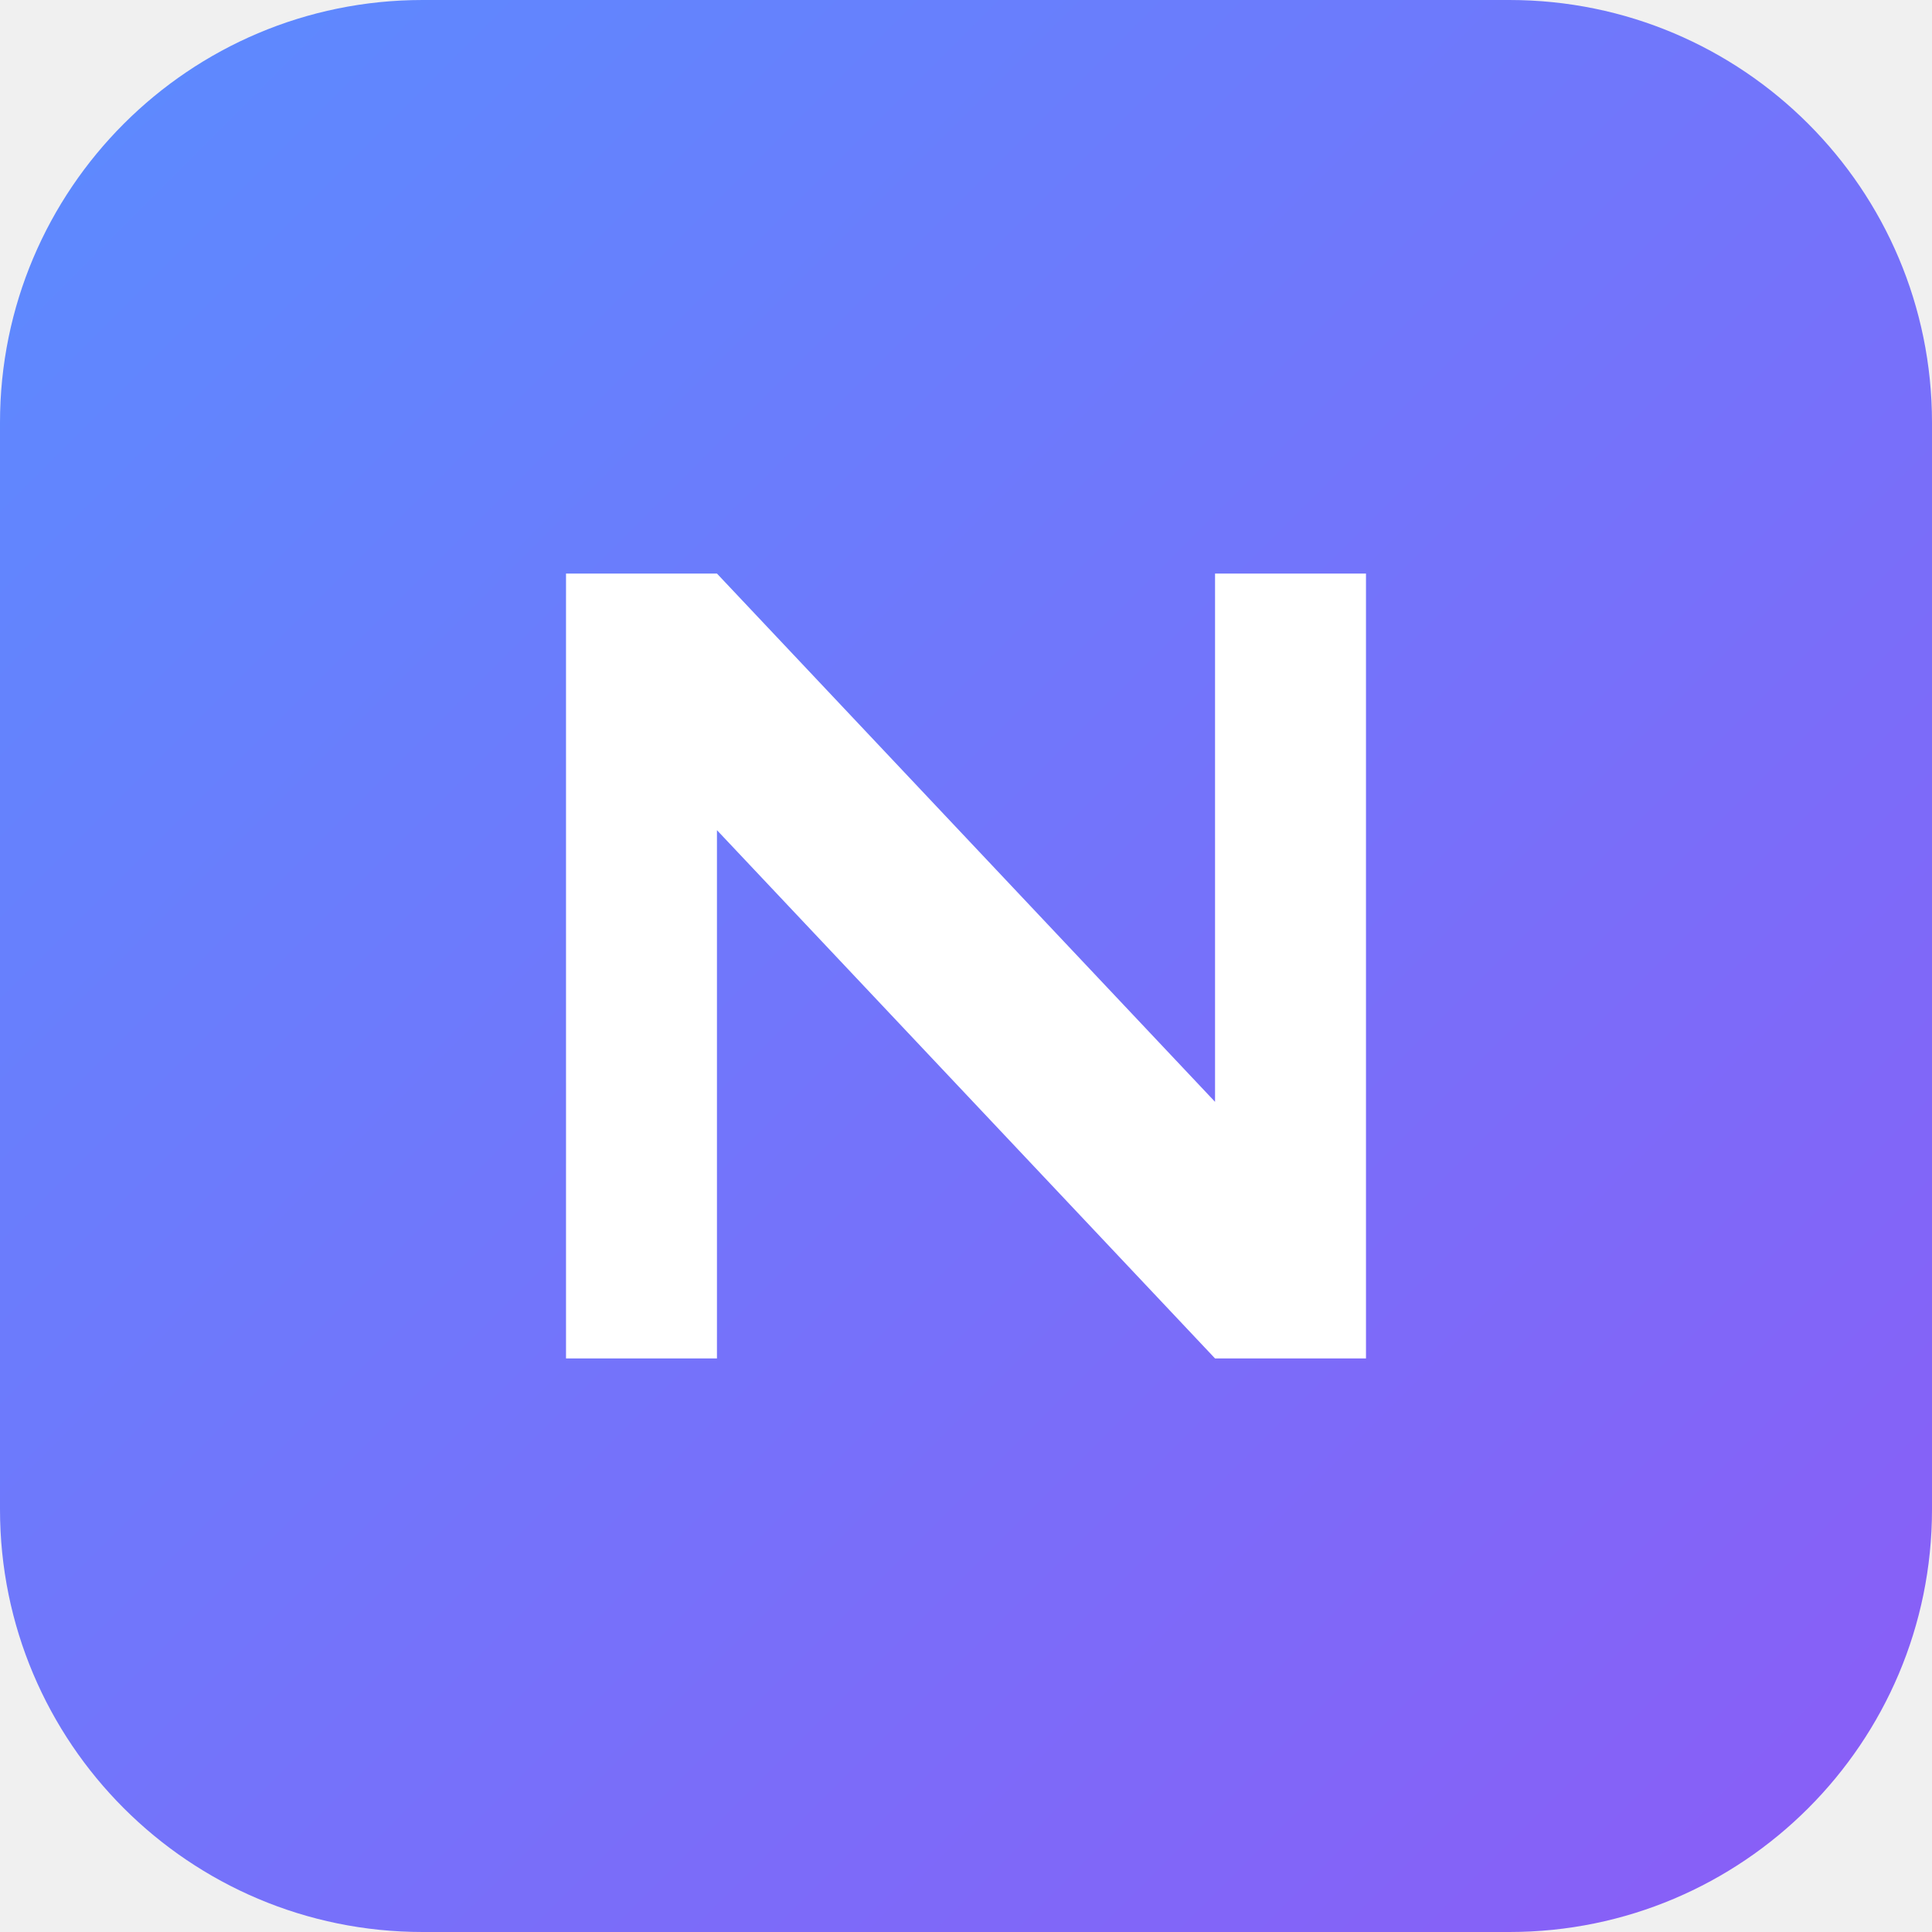
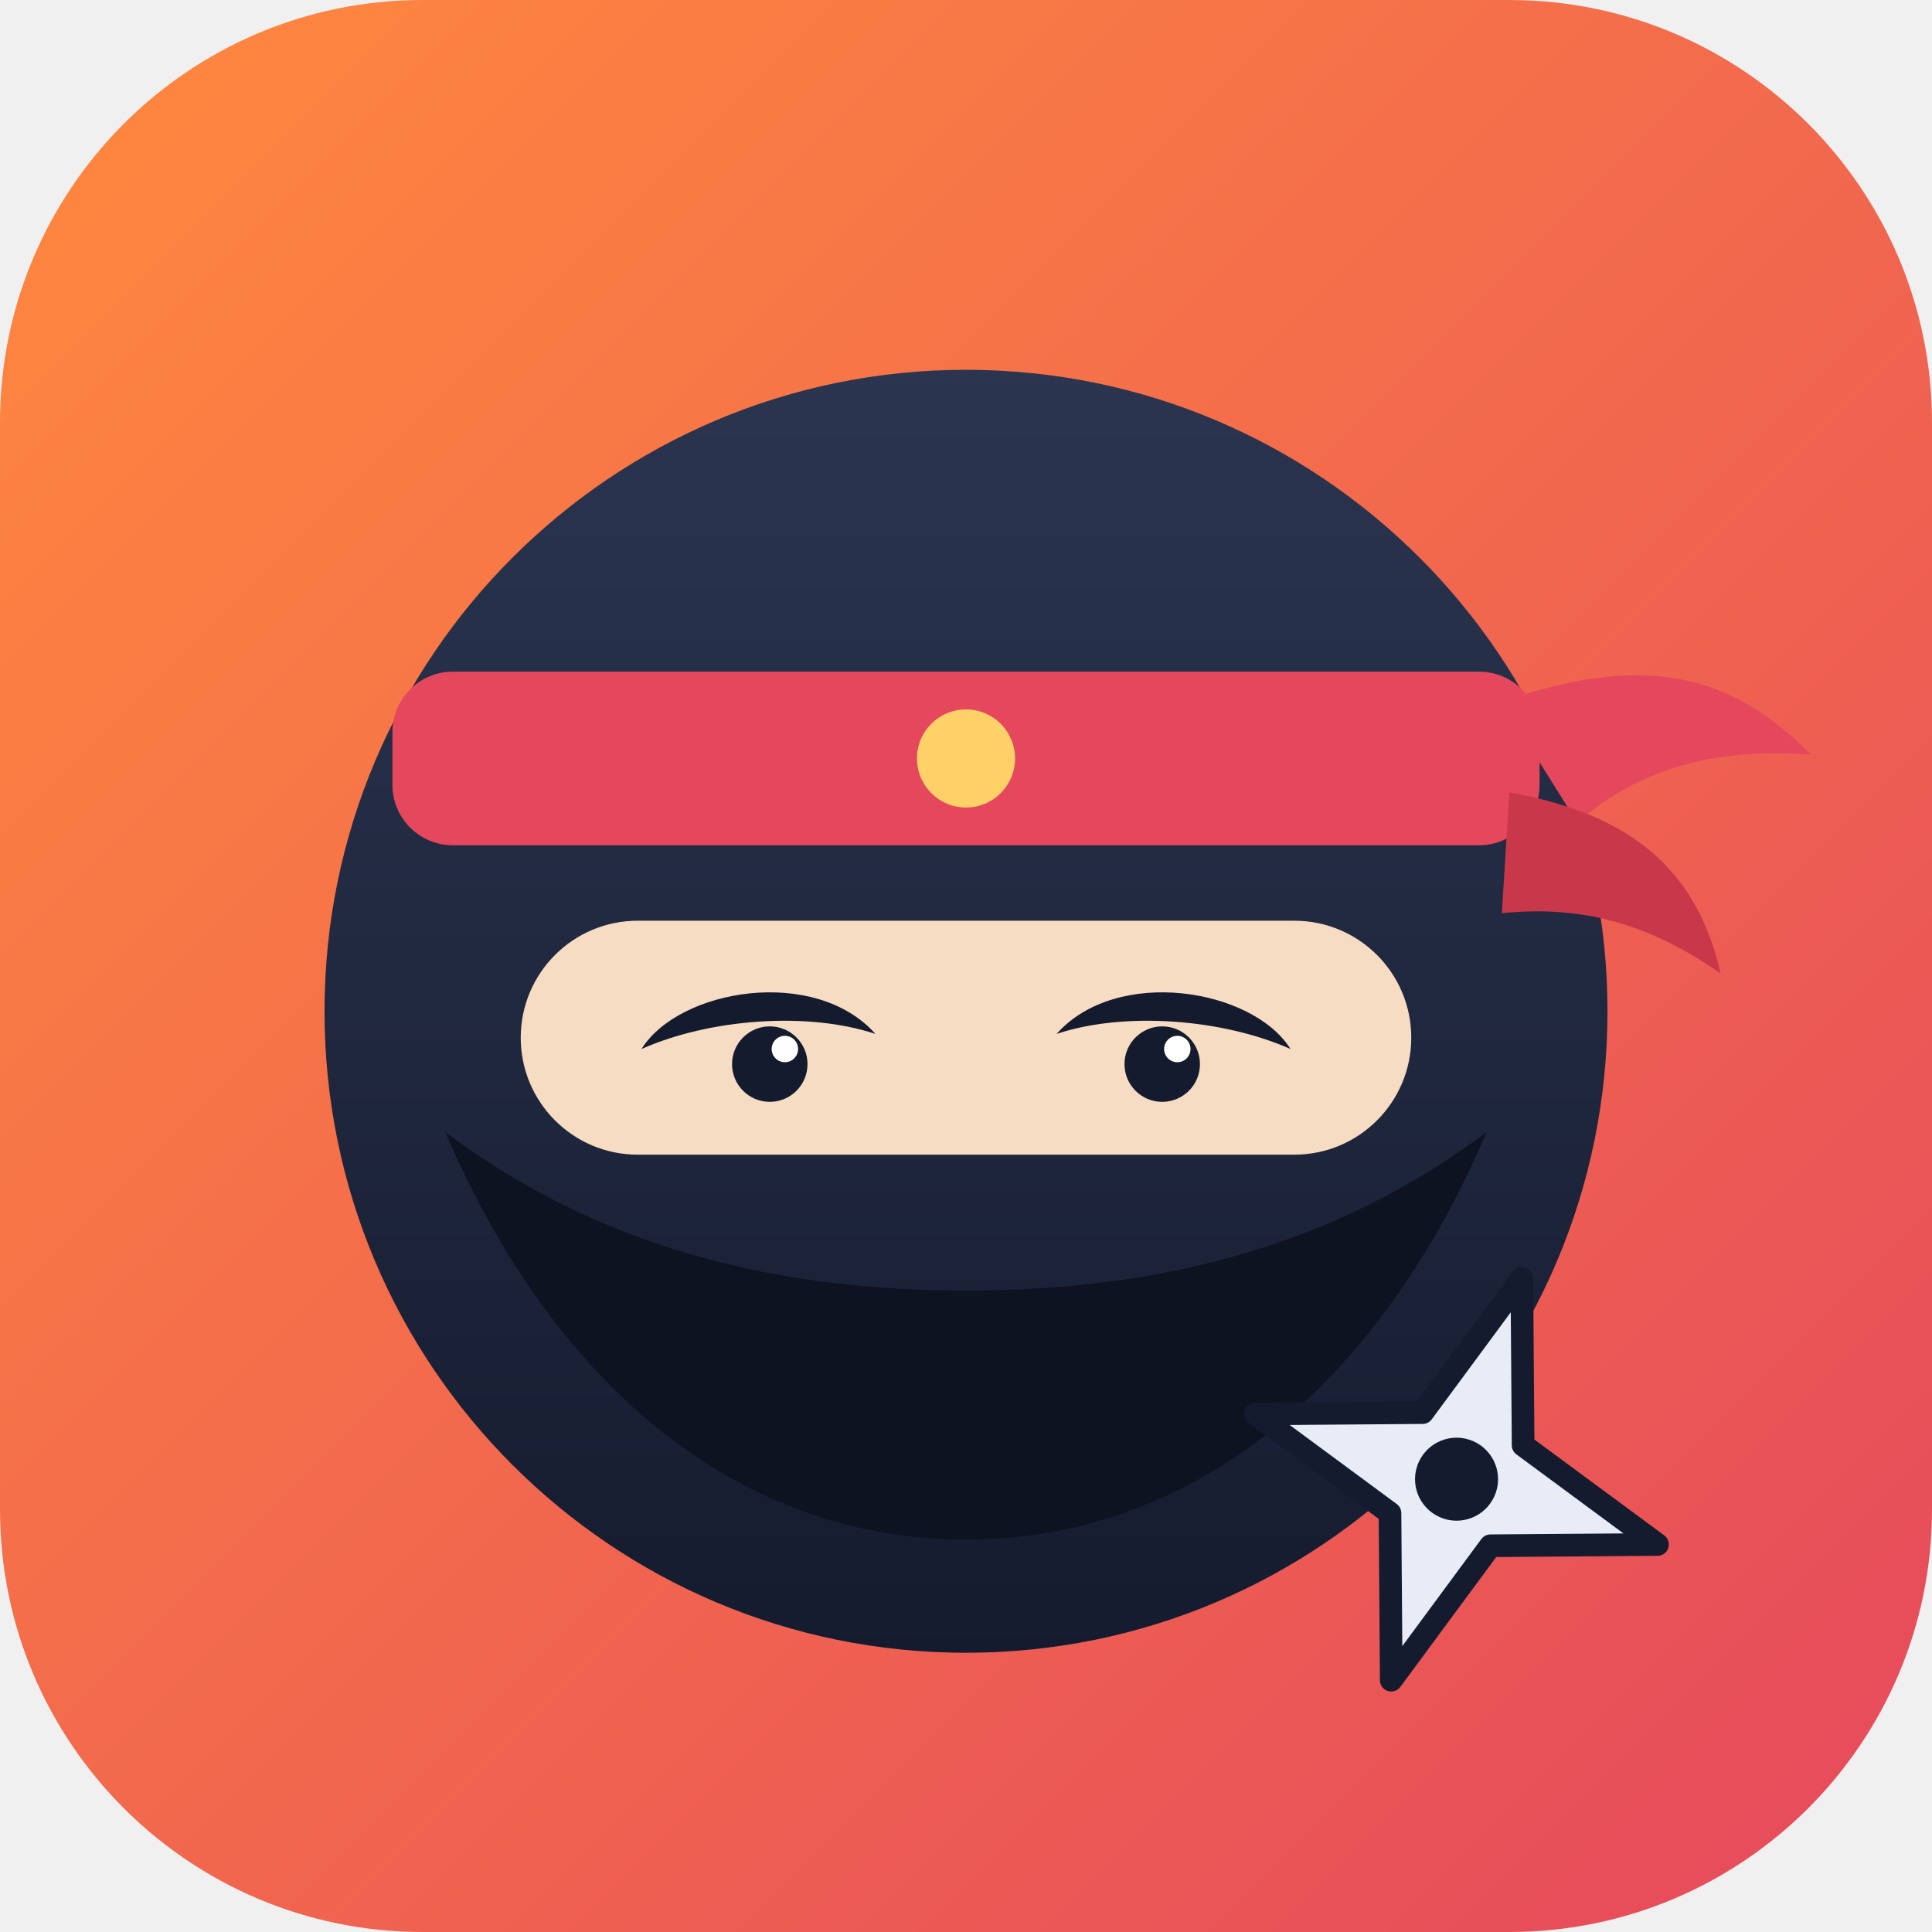
<svg xmlns="http://www.w3.org/2000/svg" viewBox="0 0 512 512">
  <defs>
    <linearGradient id="g" x1="0" y1="0" x2="1" y2="1">
-       <stop offset="0" stop-color="#5b8cff" />
-       <stop offset="1" stop-color="#8b5cf6" />
+       <stop offset="0" stop-color="#ff8a3d" />
+       <stop offset="1" stop-color="#e5485d" />
+     </linearGradient>
+     <linearGradient id="h" x1="0" y1="0" x2="0" y2="1">
+       <stop offset="0" stop-color="#2b3550" />
+       <stop offset="1" stop-color="#151b2e" />
    </linearGradient>
  </defs>
  <rect width="512" height="512" rx="112" fill="url(#g)" />
-   <path d="M150 360V152h40l132 140V152h40v208h-40L190 220v140z" fill="#fff" />
+   <circle cx="256" cy="268" r="170" fill="url(#h)" />
+   <path d="M118 300c30 70 80 108 138 108s108-38 138-108c-40 30-86 42-138 42s-98-12-138-42z" fill="#0e1322" />
+   <rect x="104" y="178" width="304" height="46" rx="16" fill="#e5485d" />
+   <circle cx="256" cy="201" r="13" fill="#ffd166" />
+   <path d="M398 186c40-14 62-6 82 14-26-2-46 4-62 18z" fill="#e5485d" />
+   <path d="M400 210c34 6 50 22 56 48-20-14-38-18-58-16z" fill="#c9374b" />
+   <rect x="138" y="244" width="236" height="62" rx="31" fill="#f6dcc2" />
+   <path d="M170 278c10-16 46-22 62-4-18-6-44-4-62 4z" fill="#151b2e" />
+   <path d="M342 278c-10-16-46-22-62-4 18-6 44-4 62 4z" fill="#151b2e" />
+   <circle cx="204" cy="282" r="10" fill="#151b2e" />
+   <circle cx="308" cy="282" r="10" fill="#151b2e" />
+   <circle cx="208" cy="278" r="3.5" fill="#fff" />
+   <circle cx="312" cy="278" r="3.5" fill="#fff" />
+   <g transform="translate(386 392) rotate(18)">
+     <path d="M0-56L14-14 56 0 14 14 0 56-14 14-56 0-14-14z" fill="#e8ecf6" stroke="#151b2e" stroke-width="6" stroke-linejoin="round" />
+     <circle r="11" fill="#151b2e" />
+   </g>
</svg>
